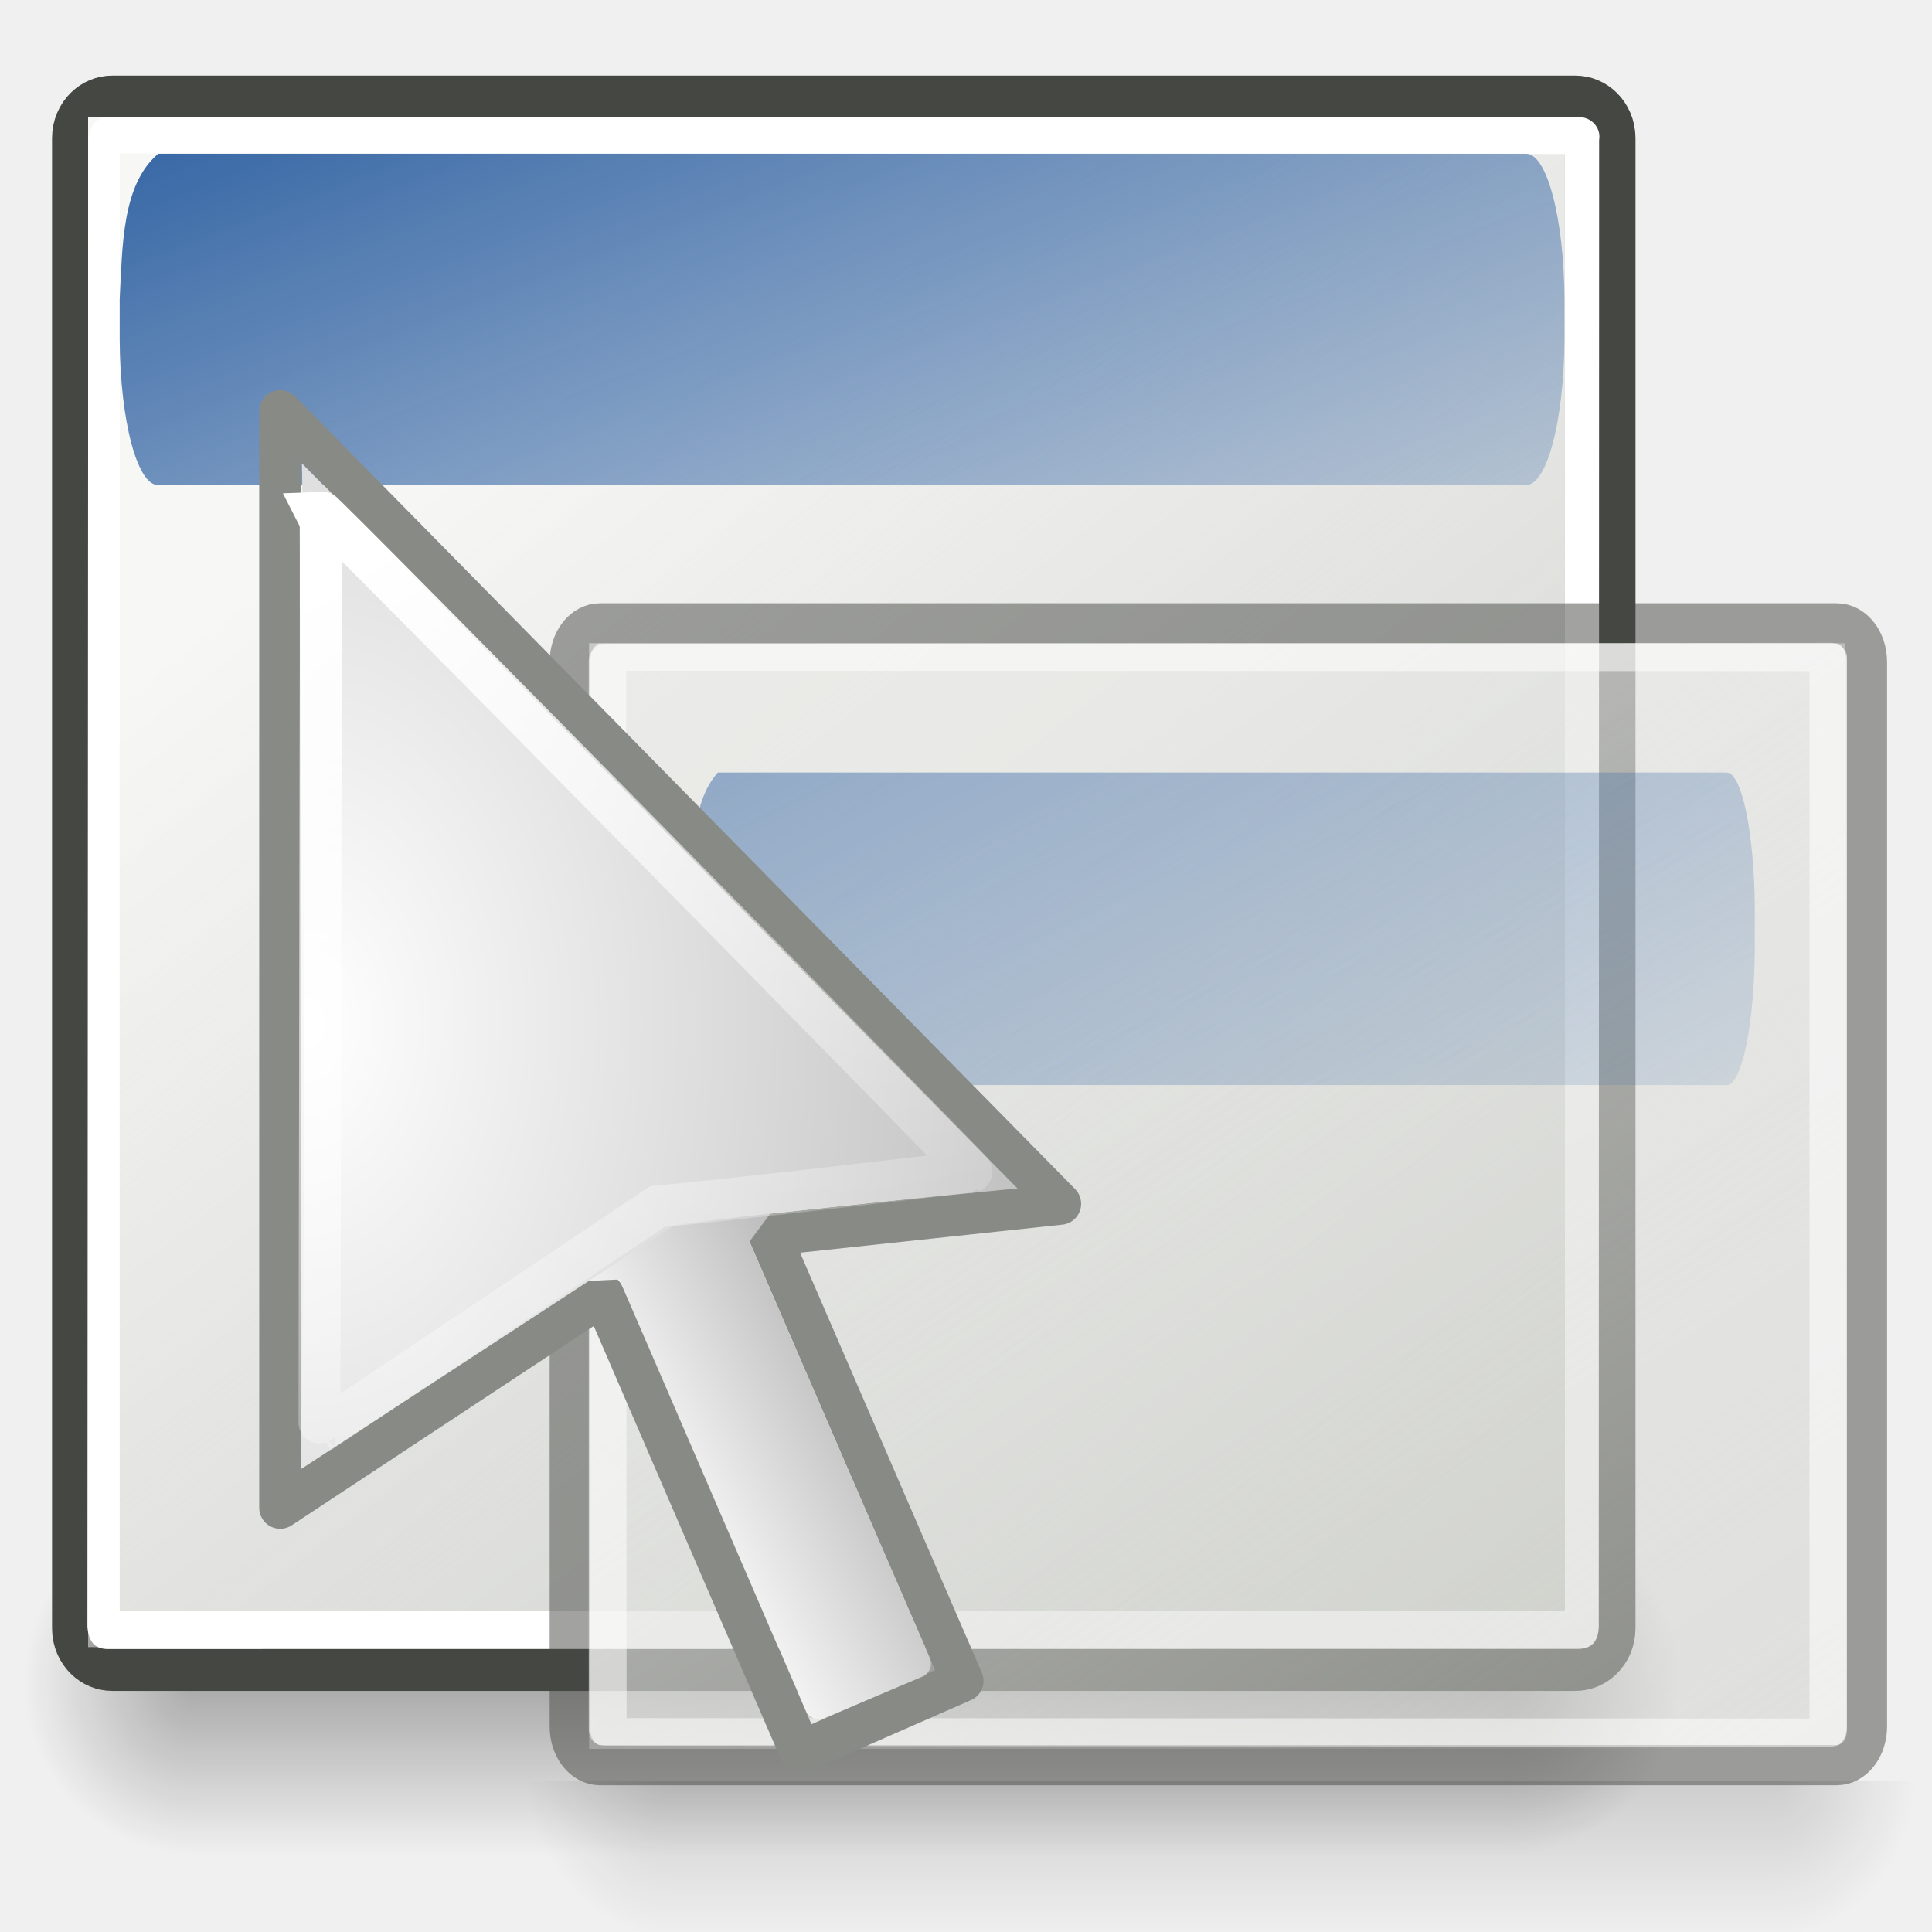
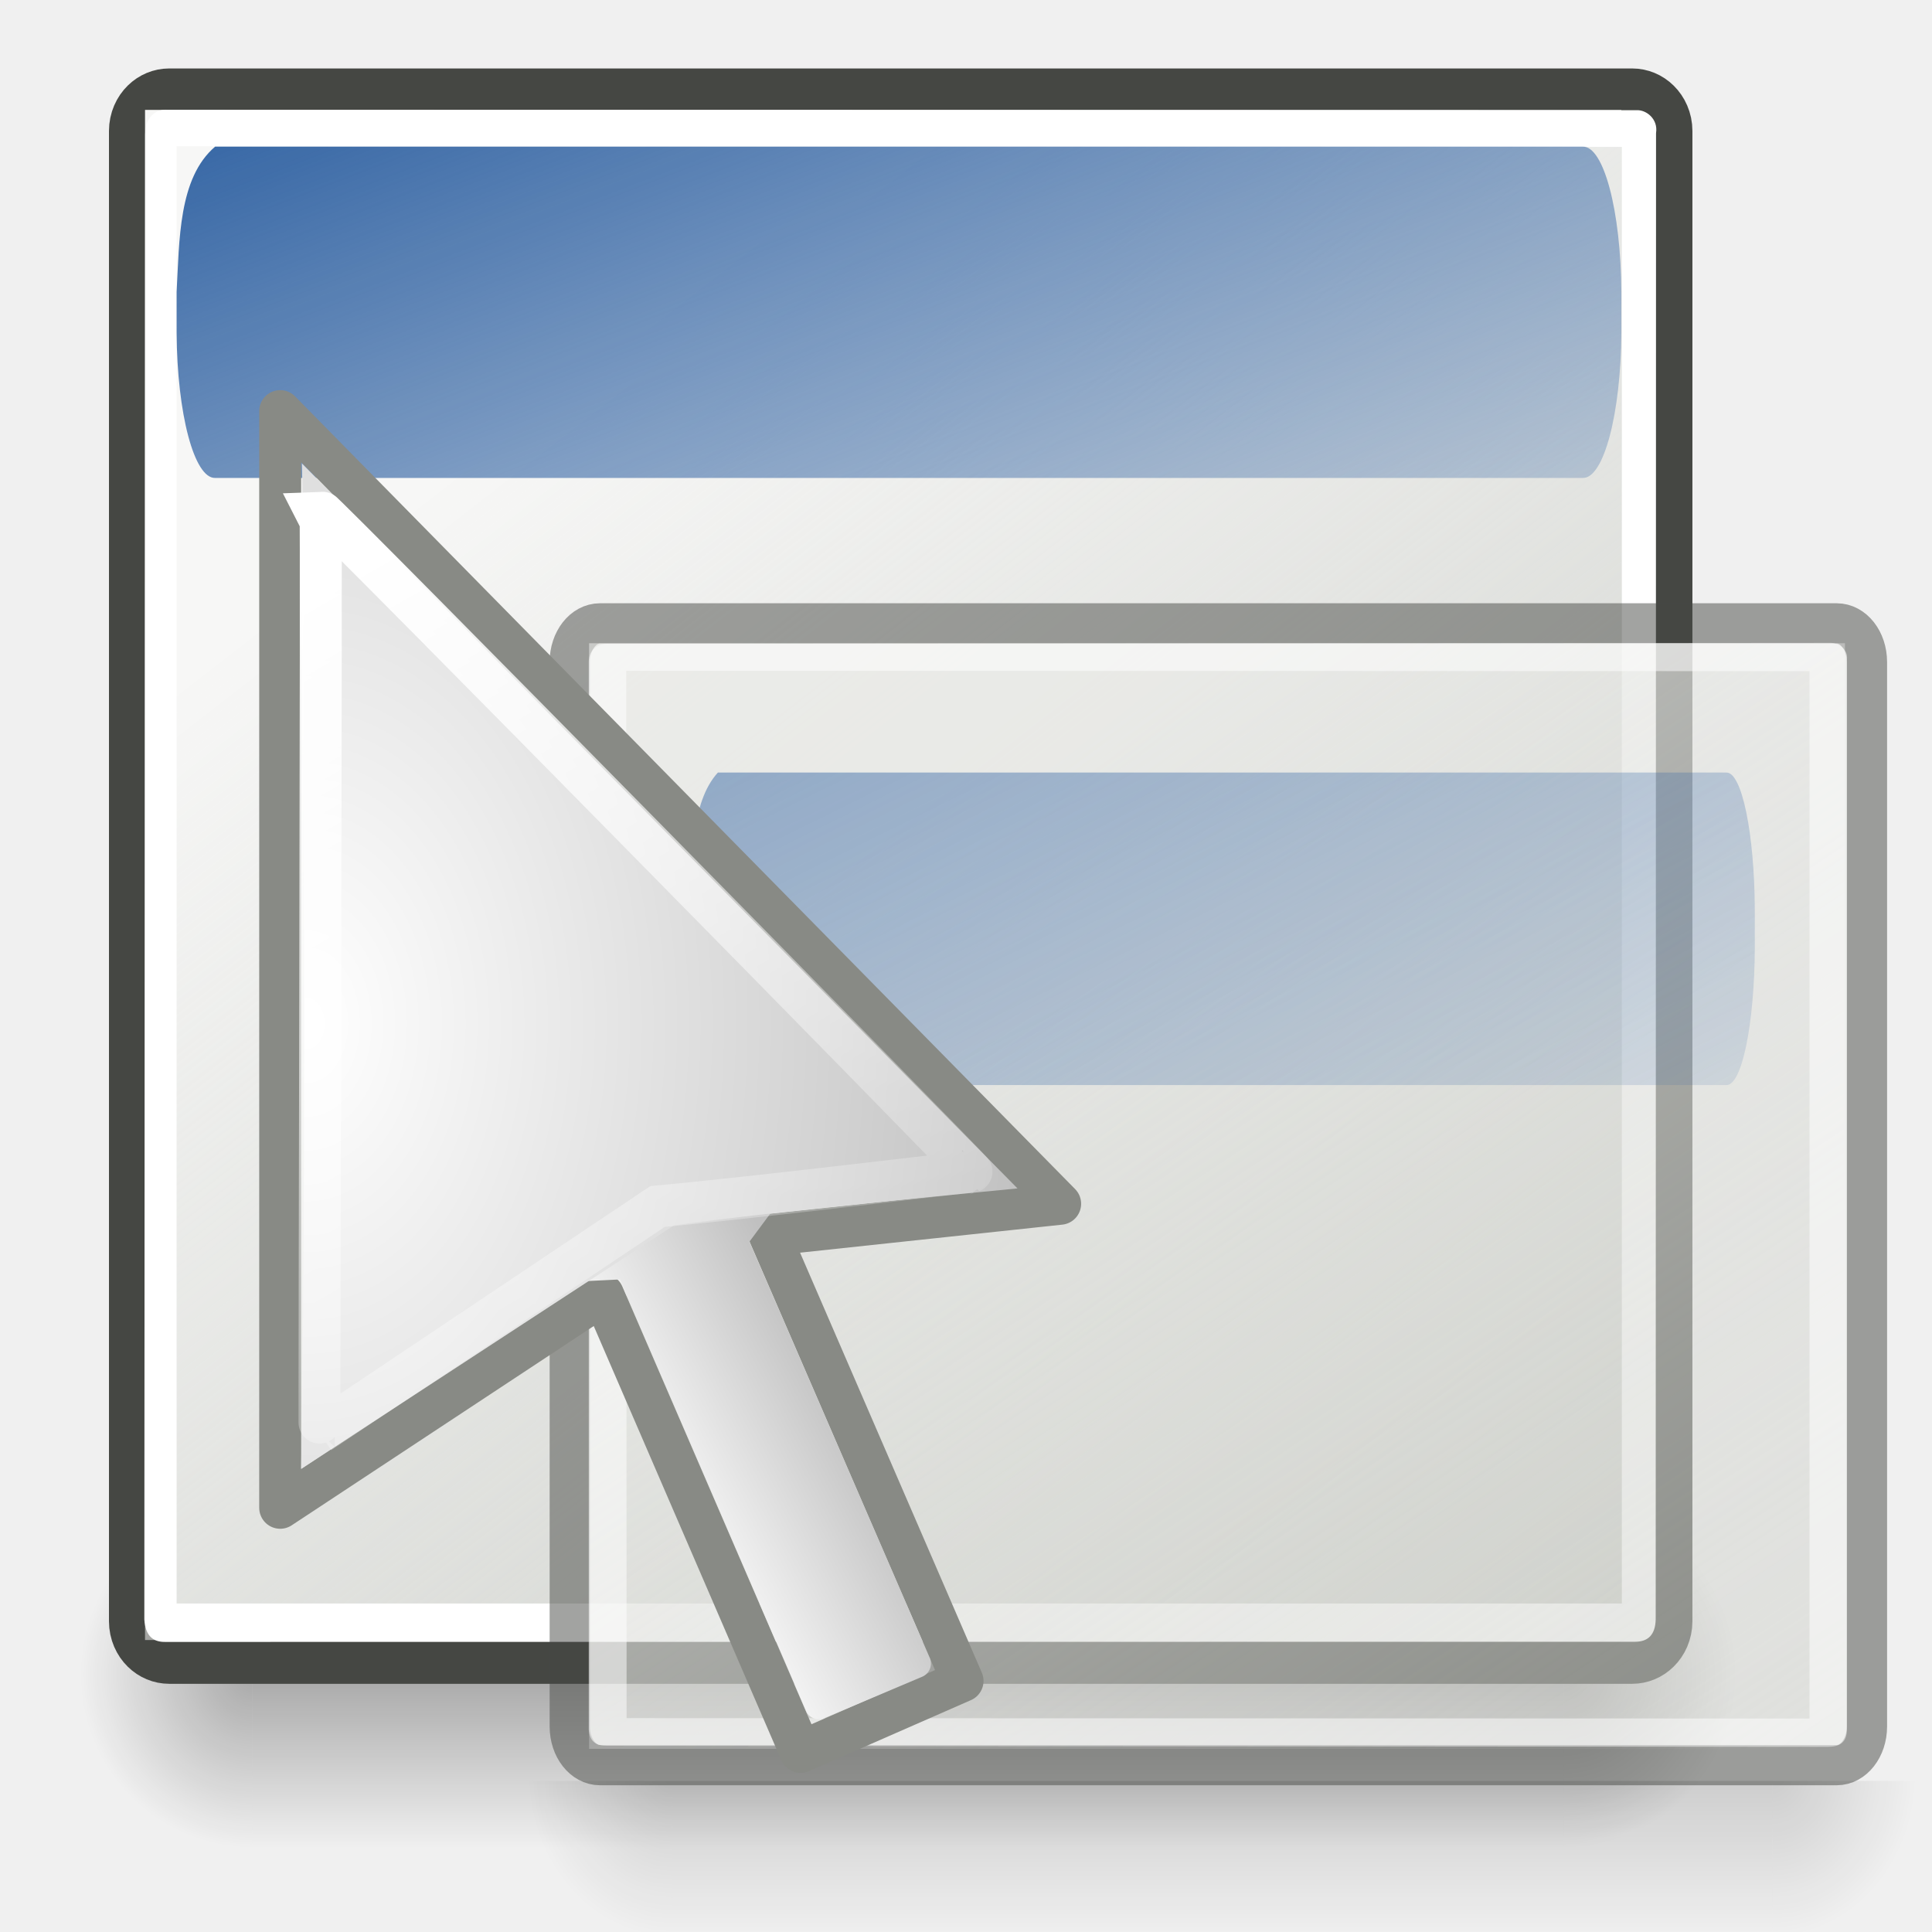
<svg xmlns="http://www.w3.org/2000/svg" xmlns:xlink="http://www.w3.org/1999/xlink" width="48" height="48" id="svg5476" version="1.0">
  <defs id="defs5478">
    <linearGradient id="linearGradient10554">
      <stop style="stop-color:white;stop-opacity:1;" offset="0" id="stop10556" />
      <stop style="stop-color:white;stop-opacity:0;" offset="1" id="stop10558" />
    </linearGradient>
    <linearGradient id="linearGradient124">
      <stop style="stop-color:#ffffff;stop-opacity:1;" offset="0" id="stop125" />
      <stop style="stop-color:silver;stop-opacity:1;" offset="1" id="stop126" />
    </linearGradient>
    <radialGradient gradientTransform="matrix(-1.957639,-9.2540676e-8,-1.2888861e-7,1.456579,110.0178,62.73803)" gradientUnits="userSpaceOnUse" xlink:href="#linearGradient51765" id="radialGradient54733" fy="-12.203" fx="51.438" r="2.172" cy="-12.203" cx="51.438" />
    <radialGradient gradientTransform="matrix(1.957639,-8.146468e-7,6.6614241e-7,1.456579,-59.01756,62.73807)" gradientUnits="userSpaceOnUse" xlink:href="#linearGradient51765" id="radialGradient54731" fy="-12.203" fx="51.438" r="2.172" cy="-12.203" cx="51.438" />
    <linearGradient gradientTransform="matrix(0.9788196,0,0,0.7154223,-8.500802,52.11272)" gradientUnits="userSpaceOnUse" xlink:href="#linearGradient47870" id="linearGradient54729" y2="-5.563" x2="32.085" y1="-14.402" x1="32.085" />
    <linearGradient id="linearGradient13816">
      <stop id="stop13818" offset="0" style="stop-color:#f7f7f6;stop-opacity:1" />
      <stop id="stop13820" offset="1" style="stop-color:#eff0ee;stop-opacity:0" />
    </linearGradient>
    <linearGradient id="linearGradient47870">
      <stop id="stop47872" offset="0" style="stop-color:#000000;stop-opacity:0" />
      <stop id="stop47878" offset="0.5" style="stop-color:#000000;stop-opacity:1" />
      <stop id="stop47874" offset="1" style="stop-color:#000000;stop-opacity:0" />
    </linearGradient>
    <linearGradient id="linearGradient51765">
      <stop id="stop51767" offset="0" style="stop-color:#000000;stop-opacity:1" />
      <stop id="stop51769" offset="1" style="stop-color:#000000;stop-opacity:0" />
    </linearGradient>
    <linearGradient id="linearGradient12914">
      <stop id="stop12916" offset="0" style="stop-color:#3465a4;stop-opacity:1" />
      <stop id="stop12918" offset="1" style="stop-color:#3465a4;stop-opacity:0" />
    </linearGradient>
    <linearGradient xlink:href="#linearGradient12914" id="linearGradient2232" gradientUnits="userSpaceOnUse" gradientTransform="matrix(1.071335,0,0,1.010551,-2.04643,-0.9592967)" x1="12.839" y1="1.432" x2="22.453" y2="28.53" />
    <linearGradient xlink:href="#linearGradient13816" id="linearGradient2236" gradientUnits="userSpaceOnUse" gradientTransform="matrix(1.181785,0,0,1.802851,-3.911032,-27.74117)" x1="28.28" y1="15.029" x2="38.88" y2="39.041" />
    <linearGradient xlink:href="#linearGradient124" id="linearGradient3288" gradientUnits="userSpaceOnUse" gradientTransform="matrix(1.401905,3.238186,-0.8095466,0.3504761,-482.9134,-745.3812)" x1="253.757" y1="-129.528" x2="252.004" y2="-135.474" />
    <radialGradient xlink:href="#linearGradient124" id="radialGradient3290" gradientUnits="userSpaceOnUse" gradientTransform="matrix(1.470582,0,0,2.11671,-482.9134,-745.3812)" cx="307.751" cy="361.478" fx="307.751" fy="361.478" r="12.51" />
    <linearGradient xlink:href="#linearGradient10554" id="linearGradient3292" gradientUnits="userSpaceOnUse" gradientTransform="matrix(1.764312,0,0,1.764312,-454.1881,-741.8981)" x1="240.906" y1="425.182" x2="248.287" y2="437.966" />
    <linearGradient xlink:href="#linearGradient12914" id="linearGradient3295" gradientUnits="userSpaceOnUse" gradientTransform="matrix(0.6841341,0,0,0.9531124,-59.32061,18.75228)" x1="12.839" y1="1.432" x2="22.453" y2="28.53" />
    <linearGradient xlink:href="#linearGradient13816" id="linearGradient3299" gradientUnits="userSpaceOnUse" gradientTransform="matrix(0.8706497,0,0,1.302699,-63.05077,-2.098609)" x1="28.28" y1="15.029" x2="38.88" y2="39.041" />
    <linearGradient xlink:href="#linearGradient47870" id="linearGradient3335" gradientUnits="userSpaceOnUse" gradientTransform="matrix(0.8268882,0,0,0.9180423,-71.68191,62.50917)" x1="32.085" y1="-14.402" x2="32.085" y2="-5.563" />
    <radialGradient xlink:href="#linearGradient51765" id="radialGradient3337" gradientUnits="userSpaceOnUse" gradientTransform="matrix(1.653776,-1.0453689e-6,5.6274445e-7,1.869108,-114.3575,76.1438)" cx="51.438" cy="-12.203" fx="51.438" fy="-12.203" r="2.172" />
    <radialGradient xlink:href="#linearGradient51765" id="radialGradient3339" gradientUnits="userSpaceOnUse" gradientTransform="matrix(-1.653776,-1.187498e-7,-1.0888265e-7,1.869108,28.44036,76.14375)" cx="51.438" cy="-12.203" fx="51.438" fy="-12.203" r="2.172" />
    <linearGradient xlink:href="#linearGradient47870" id="linearGradient3361" gradientUnits="userSpaceOnUse" gradientTransform="matrix(0.9788196,0,0,0.7154223,-8.500802,52.11272)" x1="32.085" y1="-14.402" x2="32.085" y2="-5.563" />
    <radialGradient xlink:href="#linearGradient51765" id="radialGradient3363" gradientUnits="userSpaceOnUse" gradientTransform="matrix(1.957639,-8.146468e-7,6.6614241e-7,1.456579,-59.01756,62.73807)" cx="51.438" cy="-12.203" fx="51.438" fy="-12.203" r="2.172" />
    <radialGradient xlink:href="#linearGradient51765" id="radialGradient3365" gradientUnits="userSpaceOnUse" gradientTransform="matrix(-1.957639,-9.2540676e-8,-1.2888861e-7,1.456579,110.0178,62.73803)" cx="51.438" cy="-12.203" fx="51.438" fy="-12.203" r="2.172" />
    <linearGradient xlink:href="#linearGradient13816" id="linearGradient3367" gradientUnits="userSpaceOnUse" gradientTransform="matrix(1.181785,0,0,1.802851,-3.911032,-27.74117)" x1="28.28" y1="15.029" x2="38.88" y2="39.041" />
    <linearGradient xlink:href="#linearGradient12914" id="linearGradient3369" gradientUnits="userSpaceOnUse" gradientTransform="matrix(1.071335,0,0,1.010551,-2.04643,-0.9592967)" x1="12.839" y1="1.432" x2="22.453" y2="28.53" />
  </defs>
  <g id="layer1">
-     <g id="g3351" transform="matrix(0.8660304,0,0,1,7.7613656e-2,0)">
+     <g id="g3351" transform="matrix(0.8660304,0,0,1,1.491827,-0.1767767)">
      <g id="g54724" transform="matrix(1.162573,0,0,1.36184,-5.314906,-19.45217)">
        <rect id="rect46899" style="opacity:0.3;fill:url(#linearGradient3361);fill-opacity:1;fill-rule:evenodd;stroke:none;stroke-width:1.024;stroke-linecap:butt;stroke-linejoin:miter;stroke-miterlimit:4;stroke-dasharray:none;stroke-dashoffset:0;stroke-opacity:1" y="41.809" x="9.322" height="6.323" width="32.357" />
        <path id="path48849" style="opacity:0.3;fill:url(#radialGradient3363);fill-opacity:1;fill-rule:evenodd;stroke:none;stroke-width:1.024;stroke-linecap:butt;stroke-linejoin:miter;stroke-miterlimit:4;stroke-dasharray:none;stroke-dashoffset:0;stroke-opacity:1" d="M 41.678,41.8 L 41.678,48.127 C 44.022,48.103 45.93,46.705 45.93,44.974 C 45.93,43.243 44.022,41.824 41.678,41.8 z" />
        <path id="path52742" style="opacity:0.3;fill:url(#radialGradient3365);fill-opacity:1;fill-rule:evenodd;stroke:none;stroke-width:1.024;stroke-linecap:butt;stroke-linejoin:miter;stroke-miterlimit:4;stroke-dasharray:none;stroke-dashoffset:0;stroke-opacity:1" d="M 9.322,41.8 L 9.322,48.127 C 6.978,48.103 5.07,46.705 5.07,44.974 C 5.07,43.243 6.978,41.824 9.322,41.8 z" />
      </g>
      <rect id="rect2168" style="fill:#cdcfca;fill-opacity:1;fill-rule:evenodd;stroke:#454743;stroke-width:1.075;stroke-linecap:butt;stroke-linejoin:miter;stroke-miterlimit:4;stroke-dasharray:none;stroke-dashoffset:0;stroke-opacity:1" y="2.415" x="1.941" ry="1.017" rx="1.192" height="39.058" width="44.351" />
      <rect id="rect8969" style="fill:url(#linearGradient3367);fill-opacity:1;fill-rule:evenodd;stroke:none;stroke-width:1.3;stroke-linecap:butt;stroke-linejoin:round;stroke-miterlimit:4;stroke-dasharray:none;stroke-dashoffset:0;stroke-opacity:1" y="2.907" x="2.438" ry="0" height="38.016" width="42.352" />
      <path id="path44937" style="fill:#ffffff;fill-opacity:1;fill-rule:evenodd;stroke:none;stroke-width:1;stroke-linecap:butt;stroke-linejoin:miter;stroke-miterlimit:4;stroke-dashoffset:0;stroke-opacity:1" d="M 2.443,3.512 L 2.418,40.414 C 2.452,40.837 2.685,40.973 3.014,40.97 L 45.191,40.966 C 45.554,40.963 45.766,40.796 45.776,40.409 L 45.786,3.483 C 45.852,3.132 45.501,2.902 45.234,2.915 L 3.1,2.906 C 2.76,2.877 2.445,3.071 2.443,3.512 z M 3.343,3.811 L 44.797,3.826 L 44.805,40.016 L 3.344,40.016 L 3.343,3.811 z" />
      <path id="rect9993" style="fill:url(#linearGradient3369);fill-opacity:1;fill-rule:evenodd;stroke:none;stroke-width:2.049;stroke-linecap:round;stroke-linejoin:round;stroke-miterlimit:4;stroke-dasharray:none;stroke-dashoffset:0;stroke-opacity:1" d="M 3.344,7.429 L 3.344,8.443 C 3.358,10.46 3.85,12.065 4.449,12.051 L 43.686,12.051 C 44.285,12.065 44.777,10.46 44.791,8.443 L 44.791,7.429 C 44.777,5.412 44.285,3.807 43.686,3.82 L 4.449,3.82 C 3.391,4.599 3.426,6.163 3.344,7.429 z" />
    </g>
    <g id="g3341" transform="translate(73.00877,-4.065864)">
      <g transform="translate(0.3125,-5.1875)" id="g3330">
        <path style="opacity:0.15;fill:url(#linearGradient3335);fill-opacity:1;fill-rule:evenodd;stroke:none;stroke-width:1.024;stroke-linecap:butt;stroke-linejoin:miter;stroke-miterlimit:4;stroke-dasharray:none;stroke-dashoffset:0;stroke-opacity:1" d="M -56.625,53.5 L -56.625,57.406 L -29.281,57.406 L -29.281,53.5 L -56.625,53.5 z" id="rect2754" />
        <path style="opacity:0.15;fill:url(#radialGradient3337);fill-opacity:1;fill-rule:evenodd;stroke:none;stroke-width:1.024;stroke-linecap:butt;stroke-linejoin:miter;stroke-miterlimit:4;stroke-dasharray:none;stroke-dashoffset:0;stroke-opacity:1" d="M -29.281,53.5 L -29.281,57.406 C -27.349,57.376 -25.794,55.646 -25.719,53.5 L -29.281,53.5 z" id="path2756" />
        <path style="opacity:0.15;fill:url(#radialGradient3339);fill-opacity:1;fill-rule:evenodd;stroke:none;stroke-width:1.024;stroke-linecap:butt;stroke-linejoin:miter;stroke-miterlimit:4;stroke-dasharray:none;stroke-dashoffset:0;stroke-opacity:1" d="M -60.219,53.5 C -60.144,55.647 -58.558,57.376 -56.625,57.406 L -56.625,53.5 L -60.219,53.5 z" id="path2758" />
      </g>
      <rect id="rect2760" style="opacity:0.5;fill:#cdcfca;fill-opacity:1;fill-rule:evenodd;stroke:#454743;stroke-width:1;stroke-linecap:butt;stroke-linejoin:miter;stroke-miterlimit:4;stroke-dasharray:none;stroke-dashoffset:0;stroke-opacity:1" y="19.554" x="-58.853" ry="0.958" rx="0.75" height="28.366" width="32.228" />
      <rect id="rect2762" style="opacity:0.5;fill:url(#linearGradient3299);fill-opacity:1;fill-rule:evenodd;stroke:none;stroke-width:1.3;stroke-linecap:butt;stroke-linejoin:round;stroke-miterlimit:4;stroke-dasharray:none;stroke-dashoffset:0;stroke-opacity:1" y="20.047" x="-58.373" ry="0" height="27.469" width="31.201" />
      <path id="path2833" d="M -27.545,20.038 L -57.865,20.063 C -58.121,20.041 -58.381,20.181 -58.382,20.515 L -58.382,47.038 C -58.356,47.358 -58.177,47.441 -57.93,47.439 L -27.578,47.464 C -27.305,47.461 -27.132,47.355 -27.125,47.063 L -27.125,20.464 C -27.075,20.199 -27.345,20.028 -27.545,20.038 z M -57.45,20.731 L -28.052,20.741 L -28.052,46.762 L -57.441,46.753 L -57.45,20.731 z" style="opacity:0.5;fill:#ffffff;fill-opacity:1;fill-rule:evenodd;stroke:none;stroke-width:1;stroke-linecap:butt;stroke-linejoin:miter;stroke-miterlimit:4;stroke-dashoffset:0;stroke-opacity:1" />
      <path id="path2766" style="opacity:0.5;fill:url(#linearGradient3295);fill-opacity:1;fill-rule:evenodd;stroke:none;stroke-width:2.049;stroke-linecap:round;stroke-linejoin:round;stroke-miterlimit:4;stroke-dasharray:none;stroke-dashoffset:0;stroke-opacity:1" d="M -55.879,26.663 L -55.879,27.62 C -55.869,29.522 -55.555,31.037 -55.173,31.024 L -30.117,31.024 C -29.734,31.037 -29.42,29.522 -29.411,27.62 L -29.411,26.663 C -29.42,24.762 -29.734,23.247 -30.117,23.26 L -55.173,23.26 C -55.849,23.995 -55.826,25.47 -55.879,26.663 z" />
    </g>
    <rect style="fill:#000000;fill-opacity:0;fill-rule:evenodd;stroke:none;stroke-width:3.775;stroke-linecap:round;stroke-linejoin:round;stroke-miterlimit:4;stroke-dashoffset:0;stroke-opacity:1" id="rect72" width="42.343" height="42.343" x="-42.497" y="0.123" />
    <g id="g3282" transform="translate(37.96231,5.662689)">
      <path style="fill:none;fill-opacity:1;fill-rule:evenodd;stroke:#888a85;stroke-width:1.042;stroke-linecap:round;stroke-linejoin:round;stroke-miterlimit:4;stroke-dasharray:none;stroke-dashoffset:0;stroke-opacity:1" d="M -31.001,4.551 L -31.001,31.798 L -22.979,26.505 L -18.072,37.863 L -14.048,36.099 L -18.844,25.017 L -11.623,24.245 L -31.001,4.551 z" id="rect16" />
      <path d="M -22.344,19.125 L -24.75,20.125 C -24.913,20.189 -25.005,20.361 -24.969,20.531 L -24.188,25.906 C -24.153,26.069 -24.01,26.185 -23.844,26.188 L -22.562,26.125 L -17.938,36.844 C -17.929,36.866 -17.919,36.886 -17.906,36.906 C -17.813,37.033 -17.648,37.084 -17.5,37.031 L -15.062,36 C -14.967,35.964 -14.892,35.888 -14.856,35.792 C -14.82,35.697 -14.827,35.59 -14.875,35.5 L -19.344,25.188 L -18.625,24.219 C -18.525,24.09 -18.525,23.91 -18.625,23.781 L -21.938,19.25 C -21.947,19.239 -21.958,19.229 -21.969,19.219 C -22.064,19.117 -22.211,19.08 -22.344,19.125 L -22.344,19.125 z" id="path2887" style="fill:url(#linearGradient3288);fill-opacity:1;fill-rule:evenodd;stroke:none;stroke-width:1.25;stroke-linecap:round;stroke-linejoin:round;stroke-miterlimit:4;stroke-dashoffset:0;stroke-opacity:1" />
      <path id="path2891" d="M -30.461,5.852 C -30.44,5.884 -30.334,22.774 -30.48,30.832 L -21.219,24.781 C -18.604,24.413 -12.719,23.873 -12.683,23.863 L -30.461,5.852 z" style="fill:url(#radialGradient3290);fill-opacity:1;fill-rule:evenodd;stroke:none;stroke-width:1.25;stroke-linecap:round;stroke-linejoin:round;stroke-miterlimit:4;stroke-dashoffset:0;stroke-opacity:1" />
      <path id="path2895" d="M -30,7.031 C -29.969,7.076 -30.037,29.95 -30.022,29.934 L -21.625,24.312 C -19.073,24.075 -13.839,23.438 -13.826,23.446 C -13.782,23.429 -29.924,7.024 -30,7.031 z" style="fill:none;fill-opacity:1;fill-rule:evenodd;stroke:url(#linearGradient3292);stroke-width:1.042;stroke-linecap:butt;stroke-linejoin:miter;stroke-miterlimit:4;stroke-dashoffset:0;stroke-opacity:1" />
    </g>
  </g>
</svg>
